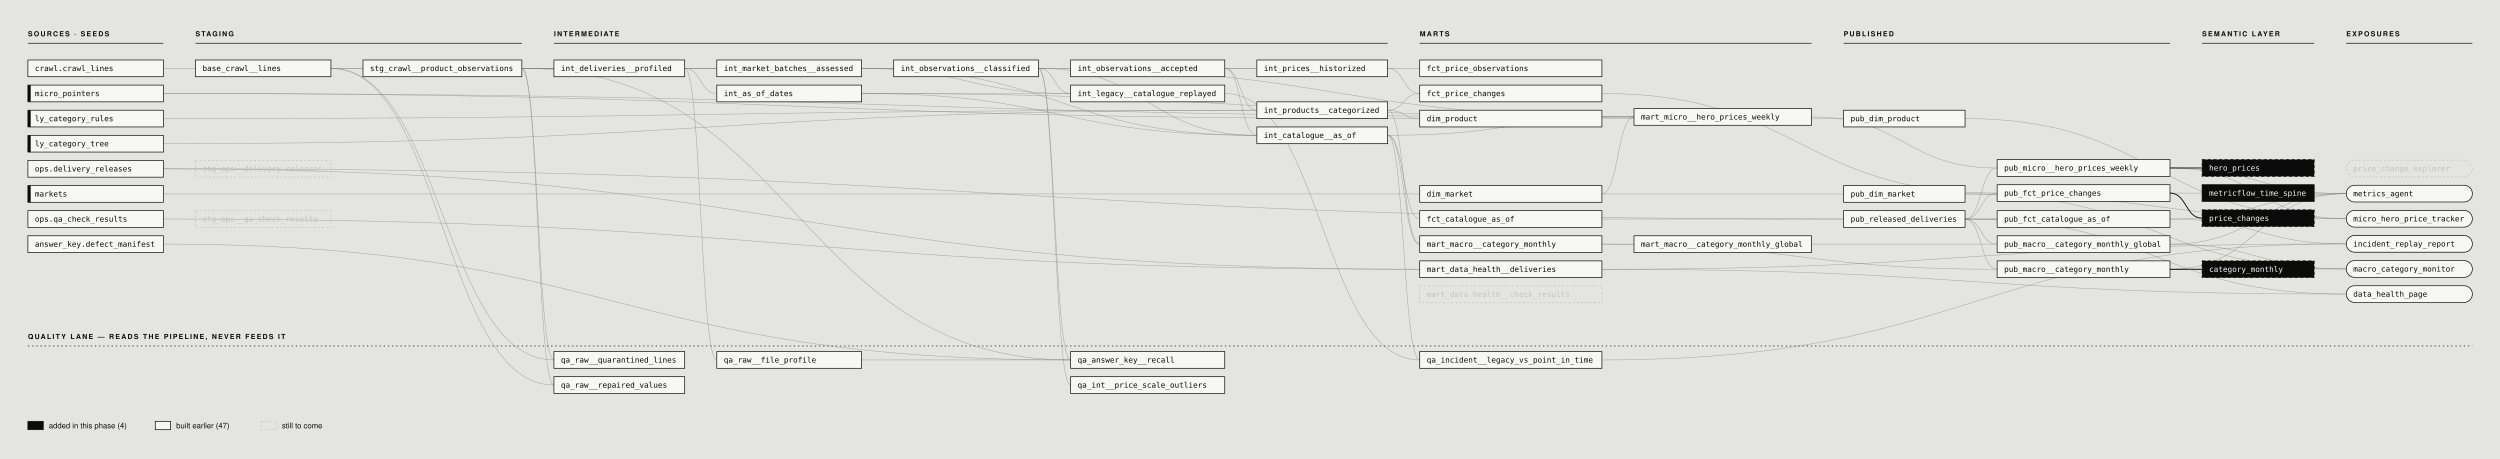
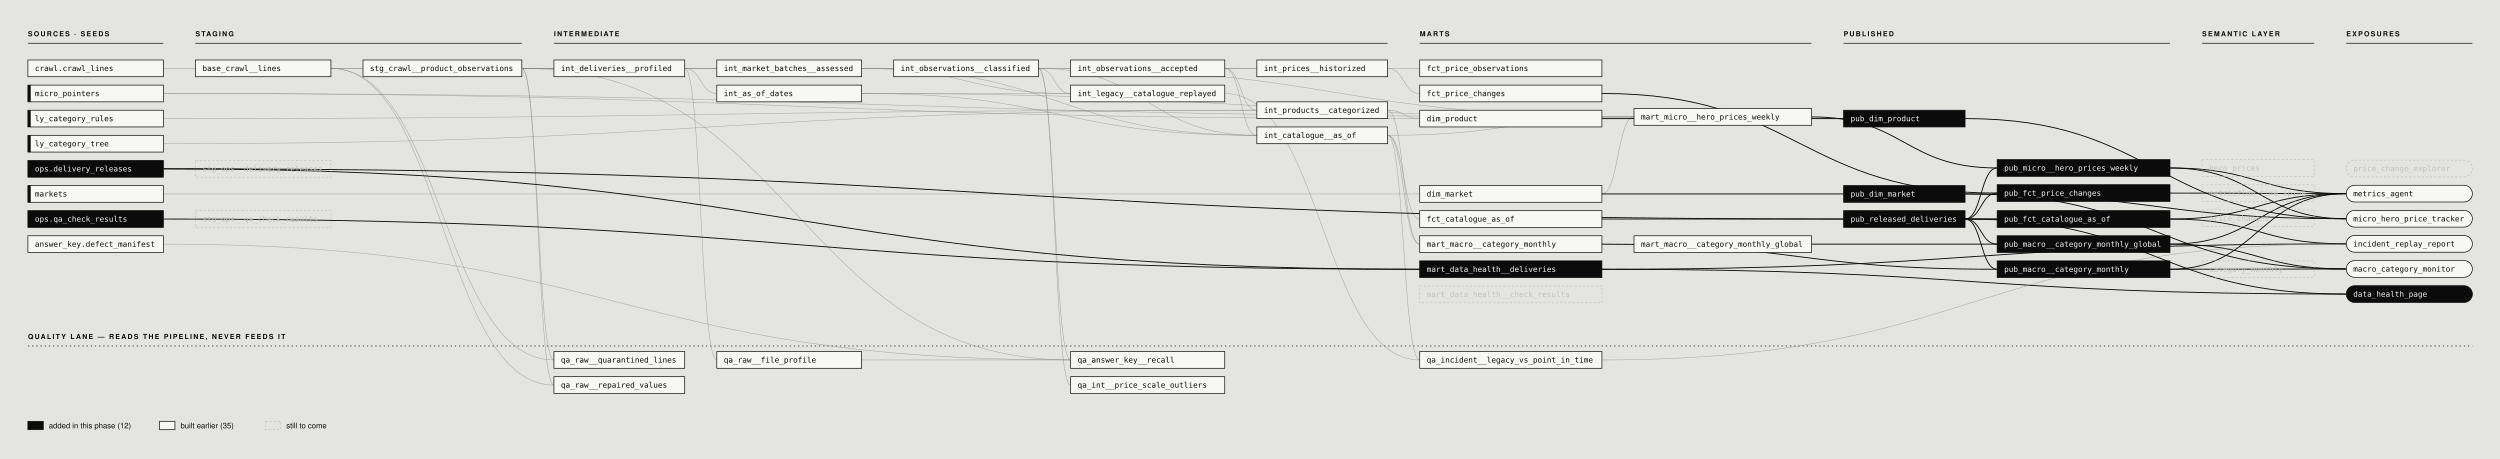
- <svg xmlns="http://www.w3.org/2000/svg" viewBox="0 0 3584 658" width="3584" height="658" role="img" aria-label="Lineage after Phase 5b: Semantic layer and the metrics agent">
+ <svg xmlns="http://www.w3.org/2000/svg" viewBox="0 0 3584 658" width="3584" height="658" role="img" aria-label="Lineage after Phase 5a: Delivery gate - write, audit, publish">
  <rect width="100%" height="100%" fill="#E4E4E1" />
-   <text x="40.0" y="52" font-family="'Inter Tight', 'Helvetica Neue', Helvetica, Arial, sans-serif" font-size="10" font-weight="700" letter-spacing="1.8" fill="#0B0B0B">SOURCES · SEEDS</text>
+   <text x="40.0" y="52" font-family="'Archivo', 'Helvetica Neue', Helvetica, Arial, sans-serif" font-size="10" font-weight="700" letter-spacing="1.8" fill="#0B0B0B">SOURCES · SEEDS</text>
  <line x1="40.0" y1="62" x2="234.2" y2="62" stroke="#0B0B0B" stroke-width="1" />
-   <text x="280.2" y="52" font-family="'Inter Tight', 'Helvetica Neue', Helvetica, Arial, sans-serif" font-size="10" font-weight="700" letter-spacing="1.8" fill="#0B0B0B">STAGING</text>
+   <text x="280.2" y="52" font-family="'Archivo', 'Helvetica Neue', Helvetica, Arial, sans-serif" font-size="10" font-weight="700" letter-spacing="1.8" fill="#0B0B0B">STAGING</text>
  <line x1="280.2" y1="62" x2="748.1" y2="62" stroke="#0B0B0B" stroke-width="1" />
-   <text x="794.1" y="52" font-family="'Inter Tight', 'Helvetica Neue', Helvetica, Arial, sans-serif" font-size="10" font-weight="700" letter-spacing="1.8" fill="#0B0B0B">INTERMEDIATE</text>
+   <text x="794.1" y="52" font-family="'Archivo', 'Helvetica Neue', Helvetica, Arial, sans-serif" font-size="10" font-weight="700" letter-spacing="1.8" fill="#0B0B0B">INTERMEDIATE</text>
  <line x1="794.1" y1="62" x2="1989.3" y2="62" stroke="#0B0B0B" stroke-width="1" />
-   <text x="2035.3" y="52" font-family="'Inter Tight', 'Helvetica Neue', Helvetica, Arial, sans-serif" font-size="10" font-weight="700" letter-spacing="1.8" fill="#0B0B0B">MARTS</text>
+   <text x="2035.3" y="52" font-family="'Archivo', 'Helvetica Neue', Helvetica, Arial, sans-serif" font-size="10" font-weight="700" letter-spacing="1.8" fill="#0B0B0B">MARTS</text>
  <line x1="2035.3" y1="62" x2="2597.0" y2="62" stroke="#0B0B0B" stroke-width="1" />
-   <text x="2643.0" y="52" font-family="'Inter Tight', 'Helvetica Neue', Helvetica, Arial, sans-serif" font-size="10" font-weight="700" letter-spacing="1.8" fill="#0B0B0B">PUBLISHED</text>
+   <text x="2643.0" y="52" font-family="'Archivo', 'Helvetica Neue', Helvetica, Arial, sans-serif" font-size="10" font-weight="700" letter-spacing="1.8" fill="#0B0B0B">PUBLISHED</text>
  <line x1="2643.0" y1="62" x2="3110.9" y2="62" stroke="#0B0B0B" stroke-width="1" />
-   <text x="3156.9" y="52" font-family="'Inter Tight', 'Helvetica Neue', Helvetica, Arial, sans-serif" font-size="10" font-weight="700" letter-spacing="1.8" fill="#0B0B0B">SEMANTIC LAYER</text>
+   <text x="3156.9" y="52" font-family="'Archivo', 'Helvetica Neue', Helvetica, Arial, sans-serif" font-size="10" font-weight="700" letter-spacing="1.8" fill="#0B0B0B">SEMANTIC LAYER</text>
  <line x1="3156.9" y1="62" x2="3317.6" y2="62" stroke="#0B0B0B" stroke-width="1" />
-   <text x="3363.6" y="52" font-family="'Inter Tight', 'Helvetica Neue', Helvetica, Arial, sans-serif" font-size="10" font-weight="700" letter-spacing="1.8" fill="#0B0B0B">EXPOSURES</text>
+   <text x="3363.6" y="52" font-family="'Archivo', 'Helvetica Neue', Helvetica, Arial, sans-serif" font-size="10" font-weight="700" letter-spacing="1.8" fill="#0B0B0B">EXPOSURES</text>
  <line x1="3363.6" y1="62" x2="3544.4" y2="62" stroke="#0B0B0B" stroke-width="1" />
-   <text x="40" y="486.0" font-family="'Inter Tight', 'Helvetica Neue', Helvetica, Arial, sans-serif" font-size="10" font-weight="700" letter-spacing="1.8" fill="#0B0B0B">QUALITY LANE — READS THE PIPELINE, NEVER FEEDS IT</text>
+   <text x="40" y="486.0" font-family="'Archivo', 'Helvetica Neue', Helvetica, Arial, sans-serif" font-size="10" font-weight="700" letter-spacing="1.8" fill="#0B0B0B">QUALITY LANE — READS THE PIPELINE, NEVER FEEDS IT</text>
  <line x1="40" y1="496.0" x2="3544.4" y2="496.0" stroke="#0B0B0B" stroke-width="1" stroke-dasharray="2 4" />
  <g class="edges">
    <path d="M474.4,98.0 C634.3,98.0 634.3,98.0 794.1,98.0" fill="none" stroke="#7A7A74" stroke-width="0.8" stroke-opacity="0.55" />
    <path d="M474.4,98.0 C634.3,98.0 634.3,516.0 794.1,516.0" fill="none" stroke="#7A7A74" stroke-width="0.8" stroke-opacity="0.55" />
    <path d="M474.4,98.0 C634.3,98.0 634.3,552.0 794.1,552.0" fill="none" stroke="#7A7A74" stroke-width="0.8" stroke-opacity="0.55" />
    <path d="M474.4,98.0 C498.4,98.0 496.4,98.0 520.4,98.0" fill="none" stroke="#7A7A74" stroke-width="0.8" stroke-opacity="0.55" />
    <path d="M2296.5,278.0 C2320.5,278.0 2318.5,167.6 2342.5,167.6" fill="none" stroke="#7A7A74" stroke-width="0.8" stroke-opacity="0.55" />
-     <path d="M2296.5,278.0 C2469.8,278.0 2469.8,278.0 2643.0,278.0" fill="none" stroke="#7A7A74" stroke-width="0.8" stroke-opacity="0.55" />
-     <path d="M2296.5,170.0 C2469.8,170.0 2469.8,170.0 2643.0,170.0" fill="none" stroke="#7A7A74" stroke-width="0.8" stroke-opacity="0.55" />
-     <path d="M2296.5,314.0 C2579.8,314.0 2579.8,314.0 2863.1,314.0" fill="none" stroke="#7A7A74" stroke-width="0.8" stroke-opacity="0.55" />
-     <path d="M2296.5,134.0 C2579.8,134.0 2579.8,276.8 2863.1,276.8" fill="none" stroke="#7A7A74" stroke-width="0.8" stroke-opacity="0.55" />
+     <path d="M2296.5,278.0 C2469.8,278.0 2469.8,278.0 2643.0,278.0" fill="none" stroke="#0B0B0B" stroke-width="1.3" stroke-opacity="1" />
+     <path d="M2296.5,170.0 C2469.8,170.0 2469.8,170.0 2643.0,170.0" fill="none" stroke="#0B0B0B" stroke-width="1.3" stroke-opacity="1" />
+     <path d="M2296.5,314.0 C2579.8,314.0 2579.8,314.0 2863.1,314.0" fill="none" stroke="#0B0B0B" stroke-width="1.3" stroke-opacity="1" />
+     <path d="M2296.5,134.0 C2579.8,134.0 2579.8,276.8 2863.1,276.8" fill="none" stroke="#0B0B0B" stroke-width="1.3" stroke-opacity="1" />
    <path d="M1235.2,134.0 C1518.5,134.0 1518.5,194.0 1801.8,194.0" fill="none" stroke="#7A7A74" stroke-width="0.8" stroke-opacity="0.55" />
    <path d="M1235.2,134.0 C1385.0,134.0 1385.0,134.0 1534.8,134.0" fill="none" stroke="#7A7A74" stroke-width="0.8" stroke-opacity="0.55" />
    <path d="M1235.2,134.0 C1788.8,134.0 1788.8,167.6 2342.5,167.6" fill="none" stroke="#7A7A74" stroke-width="0.8" stroke-opacity="0.55" />
    <path d="M1989.3,194.0 C2013.3,194.0 2011.3,314.0 2035.3,314.0" fill="none" stroke="#7A7A74" stroke-width="0.8" stroke-opacity="0.55" />
    <path d="M1989.3,194.0 C2013.3,194.0 2011.3,350.0 2035.3,350.0" fill="none" stroke="#7A7A74" stroke-width="0.8" stroke-opacity="0.55" />
    <path d="M1989.3,194.0 C2165.9,194.0 2165.9,167.6 2342.5,167.6" fill="none" stroke="#7A7A74" stroke-width="0.8" stroke-opacity="0.55" />
    <path d="M1989.3,194.0 C2013.3,194.0 2011.3,516.0 2035.3,516.0" fill="none" stroke="#7A7A74" stroke-width="0.8" stroke-opacity="0.55" />
    <path d="M981.6,98.0 C1005.6,98.0 1003.6,134.0 1027.6,134.0" fill="none" stroke="#7A7A74" stroke-width="0.8" stroke-opacity="0.55" />
    <path d="M981.6,98.0 C1005.6,98.0 1003.6,98.0 1027.6,98.0" fill="none" stroke="#7A7A74" stroke-width="0.8" stroke-opacity="0.55" />
    <path d="M981.6,98.0 C1005.6,98.0 1003.6,516.0 1027.6,516.0" fill="none" stroke="#7A7A74" stroke-width="0.8" stroke-opacity="0.55" />
    <path d="M1755.8,134.0 C1895.5,134.0 1895.5,516.0 2035.3,516.0" fill="none" stroke="#7A7A74" stroke-width="0.8" stroke-opacity="0.55" />
    <path d="M1235.2,98.0 C1518.5,98.0 1518.5,194.0 1801.8,194.0" fill="none" stroke="#7A7A74" stroke-width="0.8" stroke-opacity="0.55" />
    <path d="M1235.2,98.0 C1385.0,98.0 1385.0,134.0 1534.8,134.0" fill="none" stroke="#7A7A74" stroke-width="0.8" stroke-opacity="0.55" />
    <path d="M1235.2,98.0 C1259.2,98.0 1257.2,98.0 1281.2,98.0" fill="none" stroke="#7A7A74" stroke-width="0.8" stroke-opacity="0.55" />
    <path d="M1755.8,98.0 C1895.5,98.0 1895.5,98.0 2035.3,98.0" fill="none" stroke="#7A7A74" stroke-width="0.8" stroke-opacity="0.55" />
    <path d="M1755.8,98.0 C1779.8,98.0 1777.8,194.0 1801.8,194.0" fill="none" stroke="#7A7A74" stroke-width="0.8" stroke-opacity="0.55" />
    <path d="M1755.8,98.0 C1779.8,98.0 1777.8,98.0 1801.8,98.0" fill="none" stroke="#7A7A74" stroke-width="0.8" stroke-opacity="0.55" />
    <path d="M1755.8,98.0 C1779.8,98.0 1777.8,158.0 1801.8,158.0" fill="none" stroke="#7A7A74" stroke-width="0.8" stroke-opacity="0.55" />
    <path d="M1488.8,98.0 C1645.3,98.0 1645.3,194.0 1801.8,194.0" fill="none" stroke="#7A7A74" stroke-width="0.8" stroke-opacity="0.55" />
    <path d="M1488.8,98.0 C1512.8,98.0 1510.8,134.0 1534.8,134.0" fill="none" stroke="#7A7A74" stroke-width="0.8" stroke-opacity="0.55" />
    <path d="M1488.8,98.0 C1512.8,98.0 1510.8,98.0 1534.8,98.0" fill="none" stroke="#7A7A74" stroke-width="0.8" stroke-opacity="0.55" />
    <path d="M1488.8,98.0 C1915.7,98.0 1915.7,167.6 2342.5,167.6" fill="none" stroke="#7A7A74" stroke-width="0.8" stroke-opacity="0.55" />
    <path d="M1488.8,98.0 C1512.8,98.0 1510.8,516.0 1534.8,516.0" fill="none" stroke="#7A7A74" stroke-width="0.8" stroke-opacity="0.55" />
    <path d="M1488.8,98.0 C1512.8,98.0 1510.8,552.0 1534.8,552.0" fill="none" stroke="#7A7A74" stroke-width="0.8" stroke-opacity="0.55" />
    <path d="M1989.3,98.0 C2013.3,98.0 2011.3,134.0 2035.3,134.0" fill="none" stroke="#7A7A74" stroke-width="0.8" stroke-opacity="0.55" />
    <path d="M1989.3,158.0 C2013.3,158.0 2011.3,170.0 2035.3,170.0" fill="none" stroke="#7A7A74" stroke-width="0.8" stroke-opacity="0.55" />
-     <path d="M1989.3,158.0 C2013.3,158.0 2011.3,134.0 2035.3,134.0" fill="none" stroke="#7A7A74" stroke-width="0.8" stroke-opacity="0.55" />
    <path d="M1989.3,158.0 C2013.3,158.0 2011.3,350.0 2035.3,350.0" fill="none" stroke="#7A7A74" stroke-width="0.8" stroke-opacity="0.55" />
-     <path d="M2296.5,386.0 C2830.1,386.0 2830.1,421.6 3363.6,421.6" fill="none" stroke="#7A7A74" stroke-width="0.8" stroke-opacity="0.55" />
-     <path d="M2296.5,386.0 C2830.1,386.0 2830.1,349.6 3363.6,349.6" fill="none" stroke="#7A7A74" stroke-width="0.8" stroke-opacity="0.55" />
+     <path d="M2296.5,386.0 C2830.1,386.0 2830.1,421.6 3363.6,421.6" fill="none" stroke="#0B0B0B" stroke-width="1.3" stroke-opacity="1" />
+     <path d="M2296.5,386.0 C2830.1,386.0 2830.1,349.6 3363.6,349.6" fill="none" stroke="#0B0B0B" stroke-width="1.3" stroke-opacity="1" />
    <path d="M2296.5,350.0 C2320.5,350.0 2318.5,350.0 2342.5,350.0" fill="none" stroke="#7A7A74" stroke-width="0.8" stroke-opacity="0.55" />
-     <path d="M2296.5,350.0 C2579.8,350.0 2579.8,386.0 2863.1,386.0" fill="none" stroke="#7A7A74" stroke-width="0.8" stroke-opacity="0.55" />
-     <path d="M2597.0,350.0 C2730.1,350.0 2730.1,350.0 2863.1,350.0" fill="none" stroke="#7A7A74" stroke-width="0.8" stroke-opacity="0.55" />
-     <path d="M2597.0,167.6 C2730.1,167.6 2730.1,240.8 2863.1,240.8" fill="none" stroke="#7A7A74" stroke-width="0.8" stroke-opacity="0.55" />
-     <path d="M2817.1,278.0 C3090.3,278.0 3090.3,385.6 3363.6,385.6" fill="none" stroke="#7A7A74" stroke-width="0.8" stroke-opacity="0.55" />
-     <path d="M2817.1,278.0 C3090.3,278.0 3090.3,313.6 3363.6,313.6" fill="none" stroke="#7A7A74" stroke-width="0.8" stroke-opacity="0.55" />
-     <path d="M2817.1,170.0 C3090.3,170.0 3090.3,313.6 3363.6,313.6" fill="none" stroke="#7A7A74" stroke-width="0.8" stroke-opacity="0.55" />
-     <path d="M3110.9,314.0 C3237.2,314.0 3237.2,349.6 3363.6,349.6" fill="none" stroke="#7A7A74" stroke-width="0.8" stroke-opacity="0.55" />
-     <path d="M3110.9,314.0 C3237.2,314.0 3237.2,277.6 3363.6,277.6" fill="none" stroke="#7A7A74" stroke-width="0.8" stroke-opacity="0.55" />
-     <path d="M3110.9,276.8 C3237.2,276.8 3237.2,277.6 3363.6,277.6" fill="none" stroke="#7A7A74" stroke-width="0.8" stroke-opacity="0.55" />
-     <path d="M3110.9,276.8 C3134.9,276.8 3132.9,312.8 3156.9,312.8" fill="none" stroke="#0B0B0B" stroke-width="1.3" stroke-opacity="1" />
-     <path d="M3110.9,386.0 C3237.2,386.0 3237.2,385.6 3363.6,385.6" fill="none" stroke="#7A7A74" stroke-width="0.8" stroke-opacity="0.55" />
-     <path d="M3110.9,386.0 C3237.2,386.0 3237.2,277.6 3363.6,277.6" fill="none" stroke="#7A7A74" stroke-width="0.8" stroke-opacity="0.55" />
-     <path d="M3110.9,386.0 C3134.9,386.0 3132.9,386.0 3156.9,386.0" fill="none" stroke="#0B0B0B" stroke-width="1.3" stroke-opacity="1" />
-     <path d="M3110.9,350.0 C3237.2,350.0 3237.2,385.6 3363.6,385.6" fill="none" stroke="#7A7A74" stroke-width="0.8" stroke-opacity="0.55" />
-     <path d="M3110.9,350.0 C3237.2,350.0 3237.2,277.6 3363.6,277.6" fill="none" stroke="#7A7A74" stroke-width="0.8" stroke-opacity="0.55" />
-     <path d="M3110.9,240.8 C3237.2,240.8 3237.2,277.6 3363.6,277.6" fill="none" stroke="#7A7A74" stroke-width="0.8" stroke-opacity="0.55" />
-     <path d="M3110.9,240.8 C3237.2,240.8 3237.2,313.6 3363.6,313.6" fill="none" stroke="#7A7A74" stroke-width="0.8" stroke-opacity="0.55" />
-     <path d="M3110.9,240.8 C3134.9,240.8 3132.9,240.8 3156.9,240.8" fill="none" stroke="#0B0B0B" stroke-width="1.3" stroke-opacity="1" />
-     <path d="M2817.1,314.0 C3090.3,314.0 3090.3,421.6 3363.6,421.6" fill="none" stroke="#7A7A74" stroke-width="0.8" stroke-opacity="0.55" />
-     <path d="M2817.1,314.0 C2841.1,314.0 2839.1,314.0 2863.1,314.0" fill="none" stroke="#7A7A74" stroke-width="0.8" stroke-opacity="0.55" />
-     <path d="M2817.1,314.0 C2841.1,314.0 2839.1,276.8 2863.1,276.8" fill="none" stroke="#7A7A74" stroke-width="0.8" stroke-opacity="0.55" />
-     <path d="M2817.1,314.0 C2841.1,314.0 2839.1,386.0 2863.1,386.0" fill="none" stroke="#7A7A74" stroke-width="0.8" stroke-opacity="0.55" />
-     <path d="M2817.1,314.0 C2841.1,314.0 2839.1,350.0 2863.1,350.0" fill="none" stroke="#7A7A74" stroke-width="0.8" stroke-opacity="0.55" />
-     <path d="M2817.1,314.0 C2841.1,314.0 2839.1,240.8 2863.1,240.8" fill="none" stroke="#7A7A74" stroke-width="0.8" stroke-opacity="0.55" />
+     <path d="M2296.5,350.0 C2579.8,350.0 2579.8,386.0 2863.1,386.0" fill="none" stroke="#0B0B0B" stroke-width="1.3" stroke-opacity="1" />
+     <path d="M2597.0,350.0 C2730.1,350.0 2730.1,350.0 2863.1,350.0" fill="none" stroke="#0B0B0B" stroke-width="1.3" stroke-opacity="1" />
+     <path d="M2597.0,167.6 C2730.1,167.6 2730.1,240.8 2863.1,240.8" fill="none" stroke="#0B0B0B" stroke-width="1.3" stroke-opacity="1" />
+     <path d="M2817.1,278.0 C3090.3,278.0 3090.3,385.6 3363.6,385.6" fill="none" stroke="#0B0B0B" stroke-width="1.3" stroke-opacity="1" />
+     <path d="M2817.1,278.0 C3090.3,278.0 3090.3,313.6 3363.6,313.6" fill="none" stroke="#0B0B0B" stroke-width="1.3" stroke-opacity="1" />
+     <path d="M2817.1,170.0 C3090.3,170.0 3090.3,313.6 3363.6,313.6" fill="none" stroke="#0B0B0B" stroke-width="1.3" stroke-opacity="1" />
+     <path d="M3110.9,314.0 C3237.2,314.0 3237.2,349.6 3363.6,349.6" fill="none" stroke="#0B0B0B" stroke-width="1.3" stroke-opacity="1" />
+     <path d="M3110.9,314.0 C3237.2,314.0 3237.2,277.6 3363.6,277.6" fill="none" stroke="#0B0B0B" stroke-width="1.3" stroke-opacity="1" />
+     <path d="M3110.9,276.8 C3237.2,276.8 3237.2,277.6 3363.6,277.6" fill="none" stroke="#0B0B0B" stroke-width="1.3" stroke-opacity="1" />
+     <path d="M3110.9,386.0 C3237.2,386.0 3237.2,385.6 3363.6,385.6" fill="none" stroke="#0B0B0B" stroke-width="1.3" stroke-opacity="1" />
+     <path d="M3110.9,386.0 C3237.2,386.0 3237.2,277.6 3363.6,277.6" fill="none" stroke="#0B0B0B" stroke-width="1.3" stroke-opacity="1" />
+     <path d="M3110.9,350.0 C3237.2,350.0 3237.2,385.6 3363.6,385.6" fill="none" stroke="#0B0B0B" stroke-width="1.3" stroke-opacity="1" />
+     <path d="M3110.9,350.0 C3237.2,350.0 3237.2,277.6 3363.6,277.6" fill="none" stroke="#0B0B0B" stroke-width="1.3" stroke-opacity="1" />
+     <path d="M3110.9,240.8 C3237.2,240.8 3237.2,277.6 3363.6,277.6" fill="none" stroke="#0B0B0B" stroke-width="1.3" stroke-opacity="1" />
+     <path d="M3110.9,240.8 C3237.2,240.8 3237.2,313.6 3363.6,313.6" fill="none" stroke="#0B0B0B" stroke-width="1.3" stroke-opacity="1" />
+     <path d="M2817.1,314.0 C3090.3,314.0 3090.3,421.6 3363.6,421.6" fill="none" stroke="#0B0B0B" stroke-width="1.3" stroke-opacity="1" />
+     <path d="M2817.1,314.0 C2841.1,314.0 2839.1,314.0 2863.1,314.0" fill="none" stroke="#0B0B0B" stroke-width="1.3" stroke-opacity="1" />
+     <path d="M2817.1,314.0 C2841.1,314.0 2839.1,276.8 2863.1,276.8" fill="none" stroke="#0B0B0B" stroke-width="1.3" stroke-opacity="1" />
+     <path d="M2817.1,314.0 C2841.1,314.0 2839.1,386.0 2863.1,386.0" fill="none" stroke="#0B0B0B" stroke-width="1.3" stroke-opacity="1" />
+     <path d="M2817.1,314.0 C2841.1,314.0 2839.1,350.0 2863.1,350.0" fill="none" stroke="#0B0B0B" stroke-width="1.3" stroke-opacity="1" />
+     <path d="M2817.1,314.0 C2841.1,314.0 2839.1,240.8 2863.1,240.8" fill="none" stroke="#0B0B0B" stroke-width="1.3" stroke-opacity="1" />
    <path d="M2296.5,516.0 C2830.1,516.0 2830.1,349.6 3363.6,349.6" fill="none" stroke="#7A7A74" stroke-width="0.8" stroke-opacity="0.55" />
    <path d="M1235.2,516.0 C1385.0,516.0 1385.0,516.0 1534.8,516.0" fill="none" stroke="#7A7A74" stroke-width="0.8" stroke-opacity="0.55" />
    <path d="M748.1,98.0 C772.1,98.0 770.1,98.0 794.1,98.0" fill="none" stroke="#7A7A74" stroke-width="0.8" stroke-opacity="0.55" />
    <path d="M748.1,98.0 C887.9,98.0 887.9,98.0 1027.6,98.0" fill="none" stroke="#7A7A74" stroke-width="0.8" stroke-opacity="0.55" />
    <path d="M748.1,98.0 C1014.7,98.0 1014.7,98.0 1281.2,98.0" fill="none" stroke="#7A7A74" stroke-width="0.8" stroke-opacity="0.55" />
    <path d="M748.1,98.0 C1141.5,98.0 1141.5,516.0 1534.8,516.0" fill="none" stroke="#7A7A74" stroke-width="0.8" stroke-opacity="0.55" />
    <path d="M748.1,98.0 C772.1,98.0 770.1,516.0 794.1,516.0" fill="none" stroke="#7A7A74" stroke-width="0.8" stroke-opacity="0.55" />
    <path d="M748.1,98.0 C772.1,98.0 770.1,552.0 794.1,552.0" fill="none" stroke="#7A7A74" stroke-width="0.8" stroke-opacity="0.55" />
    <path d="M234.2,170.0 C1018.0,170.0 1018.0,158.0 1801.8,158.0" fill="none" stroke="#7A7A74" stroke-width="0.8" stroke-opacity="0.55" />
    <path d="M234.2,206.0 C1018.0,206.0 1018.0,158.0 1801.8,158.0" fill="none" stroke="#7A7A74" stroke-width="0.8" stroke-opacity="0.55" />
    <path d="M234.2,278.0 C1134.8,278.0 1134.8,278.0 2035.3,278.0" fill="none" stroke="#7A7A74" stroke-width="0.8" stroke-opacity="0.55" />
    <path d="M234.2,134.0 C1134.8,134.0 1134.8,170.0 2035.3,170.0" fill="none" stroke="#7A7A74" stroke-width="0.8" stroke-opacity="0.55" />
    <path d="M234.2,134.0 C1288.4,134.0 1288.3,167.6 2342.5,167.6" fill="none" stroke="#7A7A74" stroke-width="0.8" stroke-opacity="0.55" />
    <path d="M234.2,350.0 C884.5,350.0 884.5,516.0 1534.8,516.0" fill="none" stroke="#7A7A74" stroke-width="0.8" stroke-opacity="0.55" />
    <path d="M234.2,98.0 C258.2,98.0 256.2,98.0 280.2,98.0" fill="none" stroke="#7A7A74" stroke-width="0.8" stroke-opacity="0.55" />
-     <path d="M234.2,242.0 C1134.8,242.0 1134.8,386.0 2035.3,386.0" fill="none" stroke="#7A7A74" stroke-width="0.8" stroke-opacity="0.55" />
-     <path d="M234.2,242.0 C1438.6,242.0 1438.6,314.0 2643.0,314.0" fill="none" stroke="#7A7A74" stroke-width="0.8" stroke-opacity="0.55" />
-     <path d="M234.2,314.0 C1134.8,314.0 1134.8,386.0 2035.3,386.0" fill="none" stroke="#7A7A74" stroke-width="0.8" stroke-opacity="0.55" />
+     <path d="M234.2,242.0 C1134.8,242.0 1134.8,386.0 2035.3,386.0" fill="none" stroke="#0B0B0B" stroke-width="1.3" stroke-opacity="1" />
+     <path d="M234.2,242.0 C1438.6,242.0 1438.6,314.0 2643.0,314.0" fill="none" stroke="#0B0B0B" stroke-width="1.3" stroke-opacity="1" />
+     <path d="M234.2,314.0 C1134.8,314.0 1134.8,386.0 2035.3,386.0" fill="none" stroke="#0B0B0B" stroke-width="1.3" stroke-opacity="1" />
  </g>
  <g class="nodes">
-     <g class="node built" data-id="exposure.balenciaga_pricing.data_health_page">
-       <rect x="3363.6" y="409.6" width="180.8" height="24" rx="12.0" fill="#F7F7F5" stroke="#0B0B0B" stroke-width="1" />
-       <text x="3373.6" y="425.4" font-family="'JetBrains Mono', 'SFMono-Regular', Menlo, Consolas, monospace" font-size="11" fill="#0B0B0B">data_health_page</text>
+     <g class="node new" data-id="exposure.balenciaga_pricing.data_health_page">
+       <rect x="3363.6" y="409.6" width="180.8" height="24" rx="12.0" fill="#0B0B0B" stroke="#0B0B0B" stroke-width="1" />
+       <text x="3373.6" y="425.4" font-family="'JetBrains Mono', 'SFMono-Regular', Menlo, Consolas, monospace" font-size="11" fill="#F7F7F5">data_health_page</text>
    </g>
    <g class="node built" data-id="exposure.balenciaga_pricing.incident_replay_report">
      <rect x="3363.6" y="337.6" width="180.8" height="24" rx="12.0" fill="#F7F7F5" stroke="#0B0B0B" stroke-width="1" />
      <text x="3373.6" y="353.4" font-family="'JetBrains Mono', 'SFMono-Regular', Menlo, Consolas, monospace" font-size="11" fill="#0B0B0B">incident_replay_report</text>
    </g>
    <g class="node built" data-id="exposure.balenciaga_pricing.macro_category_monitor">
      <rect x="3363.6" y="373.6" width="180.8" height="24" rx="12.0" fill="#F7F7F5" stroke="#0B0B0B" stroke-width="1" />
      <text x="3373.6" y="389.4" font-family="'JetBrains Mono', 'SFMono-Regular', Menlo, Consolas, monospace" font-size="11" fill="#0B0B0B">macro_category_monitor</text>
    </g>
    <g class="node built" data-id="exposure.balenciaga_pricing.metrics_agent">
      <rect x="3363.6" y="265.6" width="180.8" height="24" rx="12.0" fill="#F7F7F5" stroke="#0B0B0B" stroke-width="1" />
      <text x="3373.6" y="281.4" font-family="'JetBrains Mono', 'SFMono-Regular', Menlo, Consolas, monospace" font-size="11" fill="#0B0B0B">metrics_agent</text>
    </g>
    <g class="node built" data-id="exposure.balenciaga_pricing.micro_hero_price_tracker">
      <rect x="3363.6" y="301.6" width="180.8" height="24" rx="12.0" fill="#F7F7F5" stroke="#0B0B0B" stroke-width="1" />
      <text x="3373.6" y="317.4" font-family="'JetBrains Mono', 'SFMono-Regular', Menlo, Consolas, monospace" font-size="11" fill="#0B0B0B">micro_hero_price_tracker</text>
    </g>
    <g class="node future" data-id="exposure.balenciaga_pricing.price_change_explorer">
      <rect x="3363.6" y="229.6" width="180.8" height="24" rx="12.0" fill="none" stroke="#C2C2BD" stroke-width="1" stroke-dasharray="3 3" />
      <text x="3373.6" y="245.4" font-family="'JetBrains Mono', 'SFMono-Regular', Menlo, Consolas, monospace" font-size="11" fill="#C2C2BD">price_change_explorer</text>
    </g>
    <g class="node built" data-id="model.balenciaga_pricing.base_crawl__lines">
      <rect x="280.2" y="86.0" width="194.2" height="24" rx="0" fill="#F7F7F5" stroke="#0B0B0B" stroke-width="1" />
      <text x="290.2" y="101.8" font-family="'JetBrains Mono', 'SFMono-Regular', Menlo, Consolas, monospace" font-size="11" fill="#0B0B0B">base_crawl__lines</text>
    </g>
    <g class="node built" data-id="model.balenciaga_pricing.dim_market">
      <rect x="2035.3" y="266.0" width="261.2" height="24" rx="0" fill="#F7F7F5" stroke="#0B0B0B" stroke-width="1" />
      <text x="2045.3" y="281.8" font-family="'JetBrains Mono', 'SFMono-Regular', Menlo, Consolas, monospace" font-size="11" fill="#0B0B0B">dim_market</text>
    </g>
    <g class="node built" data-id="model.balenciaga_pricing.dim_product">
      <rect x="2035.3" y="158.0" width="261.2" height="24" rx="0" fill="#F7F7F5" stroke="#0B0B0B" stroke-width="1" />
      <text x="2045.3" y="173.8" font-family="'JetBrains Mono', 'SFMono-Regular', Menlo, Consolas, monospace" font-size="11" fill="#0B0B0B">dim_product</text>
    </g>
    <g class="node built" data-id="model.balenciaga_pricing.fct_catalogue_as_of">
      <rect x="2035.3" y="302.0" width="261.2" height="24" rx="0" fill="#F7F7F5" stroke="#0B0B0B" stroke-width="1" />
      <text x="2045.3" y="317.8" font-family="'JetBrains Mono', 'SFMono-Regular', Menlo, Consolas, monospace" font-size="11" fill="#0B0B0B">fct_catalogue_as_of</text>
    </g>
    <g class="node built" data-id="model.balenciaga_pricing.fct_price_changes">
      <rect x="2035.3" y="122.0" width="261.2" height="24" rx="0" fill="#F7F7F5" stroke="#0B0B0B" stroke-width="1" />
      <text x="2045.3" y="137.8" font-family="'JetBrains Mono', 'SFMono-Regular', Menlo, Consolas, monospace" font-size="11" fill="#0B0B0B">fct_price_changes</text>
    </g>
    <g class="node built" data-id="model.balenciaga_pricing.fct_price_observations">
      <rect x="2035.3" y="86.0" width="261.2" height="24" rx="0" fill="#F7F7F5" stroke="#0B0B0B" stroke-width="1" />
      <text x="2045.3" y="101.8" font-family="'JetBrains Mono', 'SFMono-Regular', Menlo, Consolas, monospace" font-size="11" fill="#0B0B0B">fct_price_observations</text>
    </g>
    <g class="node built" data-id="model.balenciaga_pricing.int_as_of_dates">
      <rect x="1027.6" y="122.0" width="207.6" height="24" rx="0" fill="#F7F7F5" stroke="#0B0B0B" stroke-width="1" />
      <text x="1037.6" y="137.8" font-family="'JetBrains Mono', 'SFMono-Regular', Menlo, Consolas, monospace" font-size="11" fill="#0B0B0B">int_as_of_dates</text>
    </g>
    <g class="node built" data-id="model.balenciaga_pricing.int_catalogue__as_of">
      <rect x="1801.8" y="182.0" width="187.5" height="24" rx="0" fill="#F7F7F5" stroke="#0B0B0B" stroke-width="1" />
      <text x="1811.8" y="197.8" font-family="'JetBrains Mono', 'SFMono-Regular', Menlo, Consolas, monospace" font-size="11" fill="#0B0B0B">int_catalogue__as_of</text>
    </g>
    <g class="node built" data-id="model.balenciaga_pricing.int_deliveries__profiled">
      <rect x="794.1" y="86.0" width="187.5" height="24" rx="0" fill="#F7F7F5" stroke="#0B0B0B" stroke-width="1" />
      <text x="804.1" y="101.8" font-family="'JetBrains Mono', 'SFMono-Regular', Menlo, Consolas, monospace" font-size="11" fill="#0B0B0B">int_deliveries__profiled</text>
    </g>
    <g class="node built" data-id="model.balenciaga_pricing.int_legacy__catalogue_replayed">
      <rect x="1534.8" y="122.0" width="221.0" height="24" rx="0" fill="#F7F7F5" stroke="#0B0B0B" stroke-width="1" />
      <text x="1544.8" y="137.8" font-family="'JetBrains Mono', 'SFMono-Regular', Menlo, Consolas, monospace" font-size="11" fill="#0B0B0B">int_legacy__catalogue_replayed</text>
    </g>
    <g class="node built" data-id="model.balenciaga_pricing.int_market_batches__assessed">
      <rect x="1027.6" y="86.0" width="207.6" height="24" rx="0" fill="#F7F7F5" stroke="#0B0B0B" stroke-width="1" />
      <text x="1037.6" y="101.8" font-family="'JetBrains Mono', 'SFMono-Regular', Menlo, Consolas, monospace" font-size="11" fill="#0B0B0B">int_market_batches__assessed</text>
    </g>
    <g class="node built" data-id="model.balenciaga_pricing.int_observations__accepted">
      <rect x="1534.8" y="86.0" width="221.0" height="24" rx="0" fill="#F7F7F5" stroke="#0B0B0B" stroke-width="1" />
      <text x="1544.8" y="101.8" font-family="'JetBrains Mono', 'SFMono-Regular', Menlo, Consolas, monospace" font-size="11" fill="#0B0B0B">int_observations__accepted</text>
    </g>
    <g class="node built" data-id="model.balenciaga_pricing.int_observations__classified">
      <rect x="1281.2" y="86.0" width="207.6" height="24" rx="0" fill="#F7F7F5" stroke="#0B0B0B" stroke-width="1" />
      <text x="1291.2" y="101.8" font-family="'JetBrains Mono', 'SFMono-Regular', Menlo, Consolas, monospace" font-size="11" fill="#0B0B0B">int_observations__classified</text>
    </g>
    <g class="node built" data-id="model.balenciaga_pricing.int_prices__historized">
      <rect x="1801.8" y="86.0" width="187.5" height="24" rx="0" fill="#F7F7F5" stroke="#0B0B0B" stroke-width="1" />
      <text x="1811.8" y="101.8" font-family="'JetBrains Mono', 'SFMono-Regular', Menlo, Consolas, monospace" font-size="11" fill="#0B0B0B">int_prices__historized</text>
    </g>
    <g class="node built" data-id="model.balenciaga_pricing.int_products__categorized">
      <rect x="1801.8" y="146.0" width="187.5" height="24" rx="0" fill="#F7F7F5" stroke="#0B0B0B" stroke-width="1" />
      <text x="1811.8" y="161.8" font-family="'JetBrains Mono', 'SFMono-Regular', Menlo, Consolas, monospace" font-size="11" fill="#0B0B0B">int_products__categorized</text>
    </g>
    <g class="node future" data-id="model.balenciaga_pricing.mart_data_health__check_results">
      <rect x="2035.3" y="410.0" width="261.2" height="24" rx="0" fill="none" stroke="#C2C2BD" stroke-width="1" stroke-dasharray="3 3" />
      <text x="2045.3" y="425.8" font-family="'JetBrains Mono', 'SFMono-Regular', Menlo, Consolas, monospace" font-size="11" fill="#C2C2BD">mart_data_health__check_results</text>
    </g>
-     <g class="node built" data-id="model.balenciaga_pricing.mart_data_health__deliveries">
-       <rect x="2035.3" y="374.0" width="261.2" height="24" rx="0" fill="#F7F7F5" stroke="#0B0B0B" stroke-width="1" />
-       <text x="2045.3" y="389.8" font-family="'JetBrains Mono', 'SFMono-Regular', Menlo, Consolas, monospace" font-size="11" fill="#0B0B0B">mart_data_health__deliveries</text>
+     <g class="node new" data-id="model.balenciaga_pricing.mart_data_health__deliveries">
+       <rect x="2035.3" y="374.0" width="261.2" height="24" rx="0" fill="#0B0B0B" stroke="#0B0B0B" stroke-width="1" />
+       <text x="2045.3" y="389.8" font-family="'JetBrains Mono', 'SFMono-Regular', Menlo, Consolas, monospace" font-size="11" fill="#F7F7F5">mart_data_health__deliveries</text>
    </g>
    <g class="node built" data-id="model.balenciaga_pricing.mart_macro__category_monthly">
      <rect x="2035.3" y="338.0" width="261.2" height="24" rx="0" fill="#F7F7F5" stroke="#0B0B0B" stroke-width="1" />
      <text x="2045.3" y="353.8" font-family="'JetBrains Mono', 'SFMono-Regular', Menlo, Consolas, monospace" font-size="11" fill="#0B0B0B">mart_macro__category_monthly</text>
    </g>
    <g class="node built" data-id="model.balenciaga_pricing.mart_macro__category_monthly_global">
      <rect x="2342.5" y="338.0" width="254.5" height="24" rx="0" fill="#F7F7F5" stroke="#0B0B0B" stroke-width="1" />
      <text x="2352.5" y="353.8" font-family="'JetBrains Mono', 'SFMono-Regular', Menlo, Consolas, monospace" font-size="11" fill="#0B0B0B">mart_macro__category_monthly_global</text>
    </g>
    <g class="node built" data-id="model.balenciaga_pricing.mart_micro__hero_prices_weekly">
      <rect x="2342.5" y="155.6" width="254.5" height="24" rx="0" fill="#F7F7F5" stroke="#0B0B0B" stroke-width="1" />
      <text x="2352.5" y="171.4" font-family="'JetBrains Mono', 'SFMono-Regular', Menlo, Consolas, monospace" font-size="11" fill="#0B0B0B">mart_micro__hero_prices_weekly</text>
    </g>
-     <g class="node new" data-id="model.balenciaga_pricing.metricflow_time_spine">
-       <rect x="3156.9" y="264.8" width="160.7" height="24" rx="0" fill="#0B0B0B" stroke="#0B0B0B" stroke-width="1" />
-       <text x="3166.9" y="280.6" font-family="'JetBrains Mono', 'SFMono-Regular', Menlo, Consolas, monospace" font-size="11" fill="#F7F7F5">metricflow_time_spine</text>
-     </g>
-     <g class="node built" data-id="model.balenciaga_pricing.pub_dim_market">
-       <rect x="2643.0" y="266.0" width="174.1" height="24" rx="0" fill="#F7F7F5" stroke="#0B0B0B" stroke-width="1" />
-       <text x="2653.0" y="281.8" font-family="'JetBrains Mono', 'SFMono-Regular', Menlo, Consolas, monospace" font-size="11" fill="#0B0B0B">pub_dim_market</text>
-     </g>
-     <g class="node built" data-id="model.balenciaga_pricing.pub_dim_product">
-       <rect x="2643.0" y="158.0" width="174.1" height="24" rx="0" fill="#F7F7F5" stroke="#0B0B0B" stroke-width="1" />
-       <text x="2653.0" y="173.8" font-family="'JetBrains Mono', 'SFMono-Regular', Menlo, Consolas, monospace" font-size="11" fill="#0B0B0B">pub_dim_product</text>
-     </g>
-     <g class="node built" data-id="model.balenciaga_pricing.pub_fct_catalogue_as_of">
-       <rect x="2863.1" y="302.0" width="247.8" height="24" rx="0" fill="#F7F7F5" stroke="#0B0B0B" stroke-width="1" />
-       <text x="2873.1" y="317.8" font-family="'JetBrains Mono', 'SFMono-Regular', Menlo, Consolas, monospace" font-size="11" fill="#0B0B0B">pub_fct_catalogue_as_of</text>
-     </g>
-     <g class="node built" data-id="model.balenciaga_pricing.pub_fct_price_changes">
-       <rect x="2863.1" y="264.8" width="247.8" height="24" rx="0" fill="#F7F7F5" stroke="#0B0B0B" stroke-width="1" />
-       <text x="2873.1" y="280.6" font-family="'JetBrains Mono', 'SFMono-Regular', Menlo, Consolas, monospace" font-size="11" fill="#0B0B0B">pub_fct_price_changes</text>
-     </g>
-     <g class="node built" data-id="model.balenciaga_pricing.pub_macro__category_monthly">
-       <rect x="2863.1" y="374.0" width="247.8" height="24" rx="0" fill="#F7F7F5" stroke="#0B0B0B" stroke-width="1" />
-       <text x="2873.1" y="389.8" font-family="'JetBrains Mono', 'SFMono-Regular', Menlo, Consolas, monospace" font-size="11" fill="#0B0B0B">pub_macro__category_monthly</text>
-     </g>
-     <g class="node built" data-id="model.balenciaga_pricing.pub_macro__category_monthly_global">
-       <rect x="2863.1" y="338.0" width="247.8" height="24" rx="0" fill="#F7F7F5" stroke="#0B0B0B" stroke-width="1" />
-       <text x="2873.1" y="353.8" font-family="'JetBrains Mono', 'SFMono-Regular', Menlo, Consolas, monospace" font-size="11" fill="#0B0B0B">pub_macro__category_monthly_global</text>
-     </g>
-     <g class="node built" data-id="model.balenciaga_pricing.pub_micro__hero_prices_weekly">
-       <rect x="2863.1" y="228.8" width="247.8" height="24" rx="0" fill="#F7F7F5" stroke="#0B0B0B" stroke-width="1" />
-       <text x="2873.1" y="244.6" font-family="'JetBrains Mono', 'SFMono-Regular', Menlo, Consolas, monospace" font-size="11" fill="#0B0B0B">pub_micro__hero_prices_weekly</text>
-     </g>
-     <g class="node built" data-id="model.balenciaga_pricing.pub_released_deliveries">
-       <rect x="2643.0" y="302.0" width="174.1" height="24" rx="0" fill="#F7F7F5" stroke="#0B0B0B" stroke-width="1" />
-       <text x="2653.0" y="317.8" font-family="'JetBrains Mono', 'SFMono-Regular', Menlo, Consolas, monospace" font-size="11" fill="#0B0B0B">pub_released_deliveries</text>
+     <g class="node future" data-id="model.balenciaga_pricing.metricflow_time_spine">
+       <rect x="3156.9" y="264.8" width="160.7" height="24" rx="0" fill="none" stroke="#C2C2BD" stroke-width="1" stroke-dasharray="3 3" />
+       <text x="3166.9" y="280.6" font-family="'JetBrains Mono', 'SFMono-Regular', Menlo, Consolas, monospace" font-size="11" fill="#C2C2BD">metricflow_time_spine</text>
+     </g>
+     <g class="node new" data-id="model.balenciaga_pricing.pub_dim_market">
+       <rect x="2643.0" y="266.0" width="174.1" height="24" rx="0" fill="#0B0B0B" stroke="#0B0B0B" stroke-width="1" />
+       <text x="2653.0" y="281.8" font-family="'JetBrains Mono', 'SFMono-Regular', Menlo, Consolas, monospace" font-size="11" fill="#F7F7F5">pub_dim_market</text>
+     </g>
+     <g class="node new" data-id="model.balenciaga_pricing.pub_dim_product">
+       <rect x="2643.0" y="158.0" width="174.1" height="24" rx="0" fill="#0B0B0B" stroke="#0B0B0B" stroke-width="1" />
+       <text x="2653.0" y="173.8" font-family="'JetBrains Mono', 'SFMono-Regular', Menlo, Consolas, monospace" font-size="11" fill="#F7F7F5">pub_dim_product</text>
+     </g>
+     <g class="node new" data-id="model.balenciaga_pricing.pub_fct_catalogue_as_of">
+       <rect x="2863.1" y="302.0" width="247.8" height="24" rx="0" fill="#0B0B0B" stroke="#0B0B0B" stroke-width="1" />
+       <text x="2873.1" y="317.8" font-family="'JetBrains Mono', 'SFMono-Regular', Menlo, Consolas, monospace" font-size="11" fill="#F7F7F5">pub_fct_catalogue_as_of</text>
+     </g>
+     <g class="node new" data-id="model.balenciaga_pricing.pub_fct_price_changes">
+       <rect x="2863.1" y="264.8" width="247.8" height="24" rx="0" fill="#0B0B0B" stroke="#0B0B0B" stroke-width="1" />
+       <text x="2873.1" y="280.6" font-family="'JetBrains Mono', 'SFMono-Regular', Menlo, Consolas, monospace" font-size="11" fill="#F7F7F5">pub_fct_price_changes</text>
+     </g>
+     <g class="node new" data-id="model.balenciaga_pricing.pub_macro__category_monthly">
+       <rect x="2863.1" y="374.0" width="247.8" height="24" rx="0" fill="#0B0B0B" stroke="#0B0B0B" stroke-width="1" />
+       <text x="2873.1" y="389.8" font-family="'JetBrains Mono', 'SFMono-Regular', Menlo, Consolas, monospace" font-size="11" fill="#F7F7F5">pub_macro__category_monthly</text>
+     </g>
+     <g class="node new" data-id="model.balenciaga_pricing.pub_macro__category_monthly_global">
+       <rect x="2863.1" y="338.0" width="247.8" height="24" rx="0" fill="#0B0B0B" stroke="#0B0B0B" stroke-width="1" />
+       <text x="2873.1" y="353.8" font-family="'JetBrains Mono', 'SFMono-Regular', Menlo, Consolas, monospace" font-size="11" fill="#F7F7F5">pub_macro__category_monthly_global</text>
+     </g>
+     <g class="node new" data-id="model.balenciaga_pricing.pub_micro__hero_prices_weekly">
+       <rect x="2863.1" y="228.8" width="247.8" height="24" rx="0" fill="#0B0B0B" stroke="#0B0B0B" stroke-width="1" />
+       <text x="2873.1" y="244.6" font-family="'JetBrains Mono', 'SFMono-Regular', Menlo, Consolas, monospace" font-size="11" fill="#F7F7F5">pub_micro__hero_prices_weekly</text>
+     </g>
+     <g class="node new" data-id="model.balenciaga_pricing.pub_released_deliveries">
+       <rect x="2643.0" y="302.0" width="174.1" height="24" rx="0" fill="#0B0B0B" stroke="#0B0B0B" stroke-width="1" />
+       <text x="2653.0" y="317.8" font-family="'JetBrains Mono', 'SFMono-Regular', Menlo, Consolas, monospace" font-size="11" fill="#F7F7F5">pub_released_deliveries</text>
    </g>
    <g class="node built" data-id="model.balenciaga_pricing.qa_answer_key__recall">
      <rect x="1534.8" y="504.0" width="221.0" height="24" rx="0" fill="#F7F7F5" stroke="#0B0B0B" stroke-width="1" />
      <text x="1544.8" y="519.8" font-family="'JetBrains Mono', 'SFMono-Regular', Menlo, Consolas, monospace" font-size="11" fill="#0B0B0B">qa_answer_key__recall</text>
    </g>
    <g class="node built" data-id="model.balenciaga_pricing.qa_incident__legacy_vs_point_in_time">
      <rect x="2035.3" y="504.0" width="261.2" height="24" rx="0" fill="#F7F7F5" stroke="#0B0B0B" stroke-width="1" />
      <text x="2045.3" y="519.8" font-family="'JetBrains Mono', 'SFMono-Regular', Menlo, Consolas, monospace" font-size="11" fill="#0B0B0B">qa_incident__legacy_vs_point_in_time</text>
    </g>
    <g class="node built" data-id="model.balenciaga_pricing.qa_int__price_scale_outliers">
      <rect x="1534.8" y="540.0" width="221.0" height="24" rx="0" fill="#F7F7F5" stroke="#0B0B0B" stroke-width="1" />
      <text x="1544.8" y="555.8" font-family="'JetBrains Mono', 'SFMono-Regular', Menlo, Consolas, monospace" font-size="11" fill="#0B0B0B">qa_int__price_scale_outliers</text>
    </g>
    <g class="node built" data-id="model.balenciaga_pricing.qa_raw__file_profile">
      <rect x="1027.6" y="504.0" width="207.6" height="24" rx="0" fill="#F7F7F5" stroke="#0B0B0B" stroke-width="1" />
      <text x="1037.6" y="519.8" font-family="'JetBrains Mono', 'SFMono-Regular', Menlo, Consolas, monospace" font-size="11" fill="#0B0B0B">qa_raw__file_profile</text>
    </g>
    <g class="node built" data-id="model.balenciaga_pricing.qa_raw__quarantined_lines">
      <rect x="794.1" y="504.0" width="187.5" height="24" rx="0" fill="#F7F7F5" stroke="#0B0B0B" stroke-width="1" />
      <text x="804.1" y="519.8" font-family="'JetBrains Mono', 'SFMono-Regular', Menlo, Consolas, monospace" font-size="11" fill="#0B0B0B">qa_raw__quarantined_lines</text>
    </g>
    <g class="node built" data-id="model.balenciaga_pricing.qa_raw__repaired_values">
      <rect x="794.1" y="540.0" width="187.5" height="24" rx="0" fill="#F7F7F5" stroke="#0B0B0B" stroke-width="1" />
      <text x="804.1" y="555.8" font-family="'JetBrains Mono', 'SFMono-Regular', Menlo, Consolas, monospace" font-size="11" fill="#0B0B0B">qa_raw__repaired_values</text>
    </g>
    <g class="node built" data-id="model.balenciaga_pricing.stg_crawl__product_observations">
      <rect x="520.4" y="86.0" width="227.7" height="24" rx="0" fill="#F7F7F5" stroke="#0B0B0B" stroke-width="1" />
      <text x="530.4" y="101.8" font-family="'JetBrains Mono', 'SFMono-Regular', Menlo, Consolas, monospace" font-size="11" fill="#0B0B0B">stg_crawl__product_observations</text>
    </g>
    <g class="node future" data-id="model.balenciaga_pricing.stg_ops__delivery_releases">
      <rect x="280.2" y="230.0" width="194.2" height="24" rx="0" fill="none" stroke="#C2C2BD" stroke-width="1" stroke-dasharray="3 3" />
      <text x="290.2" y="245.8" font-family="'JetBrains Mono', 'SFMono-Regular', Menlo, Consolas, monospace" font-size="11" fill="#C2C2BD">stg_ops__delivery_releases</text>
    </g>
    <g class="node future" data-id="model.balenciaga_pricing.stg_ops__qa_check_results">
      <rect x="280.2" y="302.0" width="194.2" height="24" rx="0" fill="none" stroke="#C2C2BD" stroke-width="1" stroke-dasharray="3 3" />
      <text x="290.2" y="317.8" font-family="'JetBrains Mono', 'SFMono-Regular', Menlo, Consolas, monospace" font-size="11" fill="#C2C2BD">stg_ops__qa_check_results</text>
    </g>
    <g class="node built" data-id="seed.balenciaga_pricing.ly_category_rules">
      <rect x="40.0" y="158.0" width="194.2" height="24" rx="0" fill="#F7F7F5" stroke="#0B0B0B" stroke-width="1" />
      <rect x="40.0" y="158.0" width="4" height="24" fill="#0B0B0B" />
      <text x="50.0" y="173.8" font-family="'JetBrains Mono', 'SFMono-Regular', Menlo, Consolas, monospace" font-size="11" fill="#0B0B0B">ly_category_rules</text>
    </g>
    <g class="node built" data-id="seed.balenciaga_pricing.ly_category_tree">
      <rect x="40.0" y="194.0" width="194.2" height="24" rx="0" fill="#F7F7F5" stroke="#0B0B0B" stroke-width="1" />
      <rect x="40.0" y="194.0" width="4" height="24" fill="#0B0B0B" />
      <text x="50.0" y="209.8" font-family="'JetBrains Mono', 'SFMono-Regular', Menlo, Consolas, monospace" font-size="11" fill="#0B0B0B">ly_category_tree</text>
    </g>
    <g class="node built" data-id="seed.balenciaga_pricing.markets">
      <rect x="40.0" y="266.0" width="194.2" height="24" rx="0" fill="#F7F7F5" stroke="#0B0B0B" stroke-width="1" />
      <rect x="40.0" y="266.0" width="4" height="24" fill="#0B0B0B" />
      <text x="50.0" y="281.8" font-family="'JetBrains Mono', 'SFMono-Regular', Menlo, Consolas, monospace" font-size="11" fill="#0B0B0B">markets</text>
    </g>
    <g class="node built" data-id="seed.balenciaga_pricing.micro_pointers">
      <rect x="40.0" y="122.0" width="194.2" height="24" rx="0" fill="#F7F7F5" stroke="#0B0B0B" stroke-width="1" />
      <rect x="40.0" y="122.0" width="4" height="24" fill="#0B0B0B" />
      <text x="50.0" y="137.8" font-family="'JetBrains Mono', 'SFMono-Regular', Menlo, Consolas, monospace" font-size="11" fill="#0B0B0B">micro_pointers</text>
    </g>
-     <g class="node new" data-id="semantic_model.balenciaga_pricing.category_monthly">
-       <rect x="3156.9" y="374.0" width="160.7" height="24" rx="0" fill="#0B0B0B" stroke="#0B0B0B" stroke-width="1" stroke-dasharray="5 3" />
-       <text x="3166.9" y="389.8" font-family="'JetBrains Mono', 'SFMono-Regular', Menlo, Consolas, monospace" font-size="11" fill="#F7F7F5">category_monthly</text>
-     </g>
-     <g class="node new" data-id="semantic_model.balenciaga_pricing.hero_prices">
-       <rect x="3156.9" y="228.8" width="160.7" height="24" rx="0" fill="#0B0B0B" stroke="#0B0B0B" stroke-width="1" stroke-dasharray="5 3" />
-       <text x="3166.9" y="244.6" font-family="'JetBrains Mono', 'SFMono-Regular', Menlo, Consolas, monospace" font-size="11" fill="#F7F7F5">hero_prices</text>
-     </g>
-     <g class="node new" data-id="semantic_model.balenciaga_pricing.price_changes">
-       <rect x="3156.9" y="300.8" width="160.7" height="24" rx="0" fill="#0B0B0B" stroke="#0B0B0B" stroke-width="1" stroke-dasharray="5 3" />
-       <text x="3166.9" y="316.6" font-family="'JetBrains Mono', 'SFMono-Regular', Menlo, Consolas, monospace" font-size="11" fill="#F7F7F5">price_changes</text>
+     <g class="node future" data-id="semantic_model.balenciaga_pricing.category_monthly">
+       <rect x="3156.9" y="374.0" width="160.7" height="24" rx="0" fill="none" stroke="#C2C2BD" stroke-width="1" stroke-dasharray="3 3" />
+       <text x="3166.9" y="389.8" font-family="'JetBrains Mono', 'SFMono-Regular', Menlo, Consolas, monospace" font-size="11" fill="#C2C2BD">category_monthly</text>
+     </g>
+     <g class="node future" data-id="semantic_model.balenciaga_pricing.hero_prices">
+       <rect x="3156.9" y="228.8" width="160.7" height="24" rx="0" fill="none" stroke="#C2C2BD" stroke-width="1" stroke-dasharray="3 3" />
+       <text x="3166.9" y="244.6" font-family="'JetBrains Mono', 'SFMono-Regular', Menlo, Consolas, monospace" font-size="11" fill="#C2C2BD">hero_prices</text>
+     </g>
+     <g class="node future" data-id="semantic_model.balenciaga_pricing.price_changes">
+       <rect x="3156.9" y="300.8" width="160.7" height="24" rx="0" fill="none" stroke="#C2C2BD" stroke-width="1" stroke-dasharray="3 3" />
+       <text x="3166.9" y="316.6" font-family="'JetBrains Mono', 'SFMono-Regular', Menlo, Consolas, monospace" font-size="11" fill="#C2C2BD">price_changes</text>
    </g>
    <g class="node built" data-id="source.balenciaga_pricing.answer_key.defect_manifest">
      <rect x="40.0" y="338.0" width="194.2" height="24" rx="0" fill="#F7F7F5" stroke="#0B0B0B" stroke-width="1" />
      <text x="50.0" y="353.8" font-family="'JetBrains Mono', 'SFMono-Regular', Menlo, Consolas, monospace" font-size="11" fill="#0B0B0B">answer_key.defect_manifest</text>
    </g>
    <g class="node built" data-id="source.balenciaga_pricing.crawl.crawl_lines">
      <rect x="40.0" y="86.0" width="194.2" height="24" rx="0" fill="#F7F7F5" stroke="#0B0B0B" stroke-width="1" />
      <text x="50.0" y="101.8" font-family="'JetBrains Mono', 'SFMono-Regular', Menlo, Consolas, monospace" font-size="11" fill="#0B0B0B">crawl.crawl_lines</text>
    </g>
-     <g class="node built" data-id="source.balenciaga_pricing.ops.delivery_releases">
-       <rect x="40.0" y="230.0" width="194.2" height="24" rx="0" fill="#F7F7F5" stroke="#0B0B0B" stroke-width="1" />
-       <text x="50.0" y="245.8" font-family="'JetBrains Mono', 'SFMono-Regular', Menlo, Consolas, monospace" font-size="11" fill="#0B0B0B">ops.delivery_releases</text>
-     </g>
-     <g class="node built" data-id="source.balenciaga_pricing.ops.qa_check_results">
-       <rect x="40.0" y="302.0" width="194.2" height="24" rx="0" fill="#F7F7F5" stroke="#0B0B0B" stroke-width="1" />
-       <text x="50.0" y="317.8" font-family="'JetBrains Mono', 'SFMono-Regular', Menlo, Consolas, monospace" font-size="11" fill="#0B0B0B">ops.qa_check_results</text>
+     <g class="node new" data-id="source.balenciaga_pricing.ops.delivery_releases">
+       <rect x="40.0" y="230.0" width="194.2" height="24" rx="0" fill="#0B0B0B" stroke="#0B0B0B" stroke-width="1" />
+       <text x="50.0" y="245.8" font-family="'JetBrains Mono', 'SFMono-Regular', Menlo, Consolas, monospace" font-size="11" fill="#F7F7F5">ops.delivery_releases</text>
+     </g>
+     <g class="node new" data-id="source.balenciaga_pricing.ops.qa_check_results">
+       <rect x="40.0" y="302.0" width="194.2" height="24" rx="0" fill="#0B0B0B" stroke="#0B0B0B" stroke-width="1" />
+       <text x="50.0" y="317.8" font-family="'JetBrains Mono', 'SFMono-Regular', Menlo, Consolas, monospace" font-size="11" fill="#F7F7F5">ops.qa_check_results</text>
    </g>
  </g>
  <rect x="40.0" y="604.0" width="22" height="12" fill="#0B0B0B" stroke="#0B0B0B" />
-   <text x="70.0" y="614.0" font-family="'Inter Tight', 'Helvetica Neue', Helvetica, Arial, sans-serif" font-size="11" fill="#0B0B0B">added in this phase (4)</text>
-   <rect x="222.6" y="604.0" width="22" height="12" fill="#F7F7F5" stroke="#0B0B0B" />
-   <text x="252.6" y="614.0" font-family="'Inter Tight', 'Helvetica Neue', Helvetica, Arial, sans-serif" font-size="11" fill="#0B0B0B">built earlier (47)</text>
-   <rect x="374.2" y="604.0" width="22" height="12" fill="none" stroke="#C2C2BD" stroke-dasharray="3 3" />
-   <text x="404.2" y="614.0" font-family="'Inter Tight', 'Helvetica Neue', Helvetica, Arial, sans-serif" font-size="11" fill="#0B0B0B">still to come</text>
+   <text x="70.0" y="614.0" font-family="'Archivo', 'Helvetica Neue', Helvetica, Arial, sans-serif" font-size="11" fill="#0B0B0B">added in this phase (12)</text>
+   <rect x="228.8" y="604.0" width="22" height="12" fill="#F7F7F5" stroke="#0B0B0B" />
+   <text x="258.8" y="614.0" font-family="'Archivo', 'Helvetica Neue', Helvetica, Arial, sans-serif" font-size="11" fill="#0B0B0B">built earlier (35)</text>
+   <rect x="380.4" y="604.0" width="22" height="12" fill="none" stroke="#C2C2BD" stroke-dasharray="3 3" />
+   <text x="410.4" y="614.0" font-family="'Archivo', 'Helvetica Neue', Helvetica, Arial, sans-serif" font-size="11" fill="#0B0B0B">still to come</text>
</svg>
